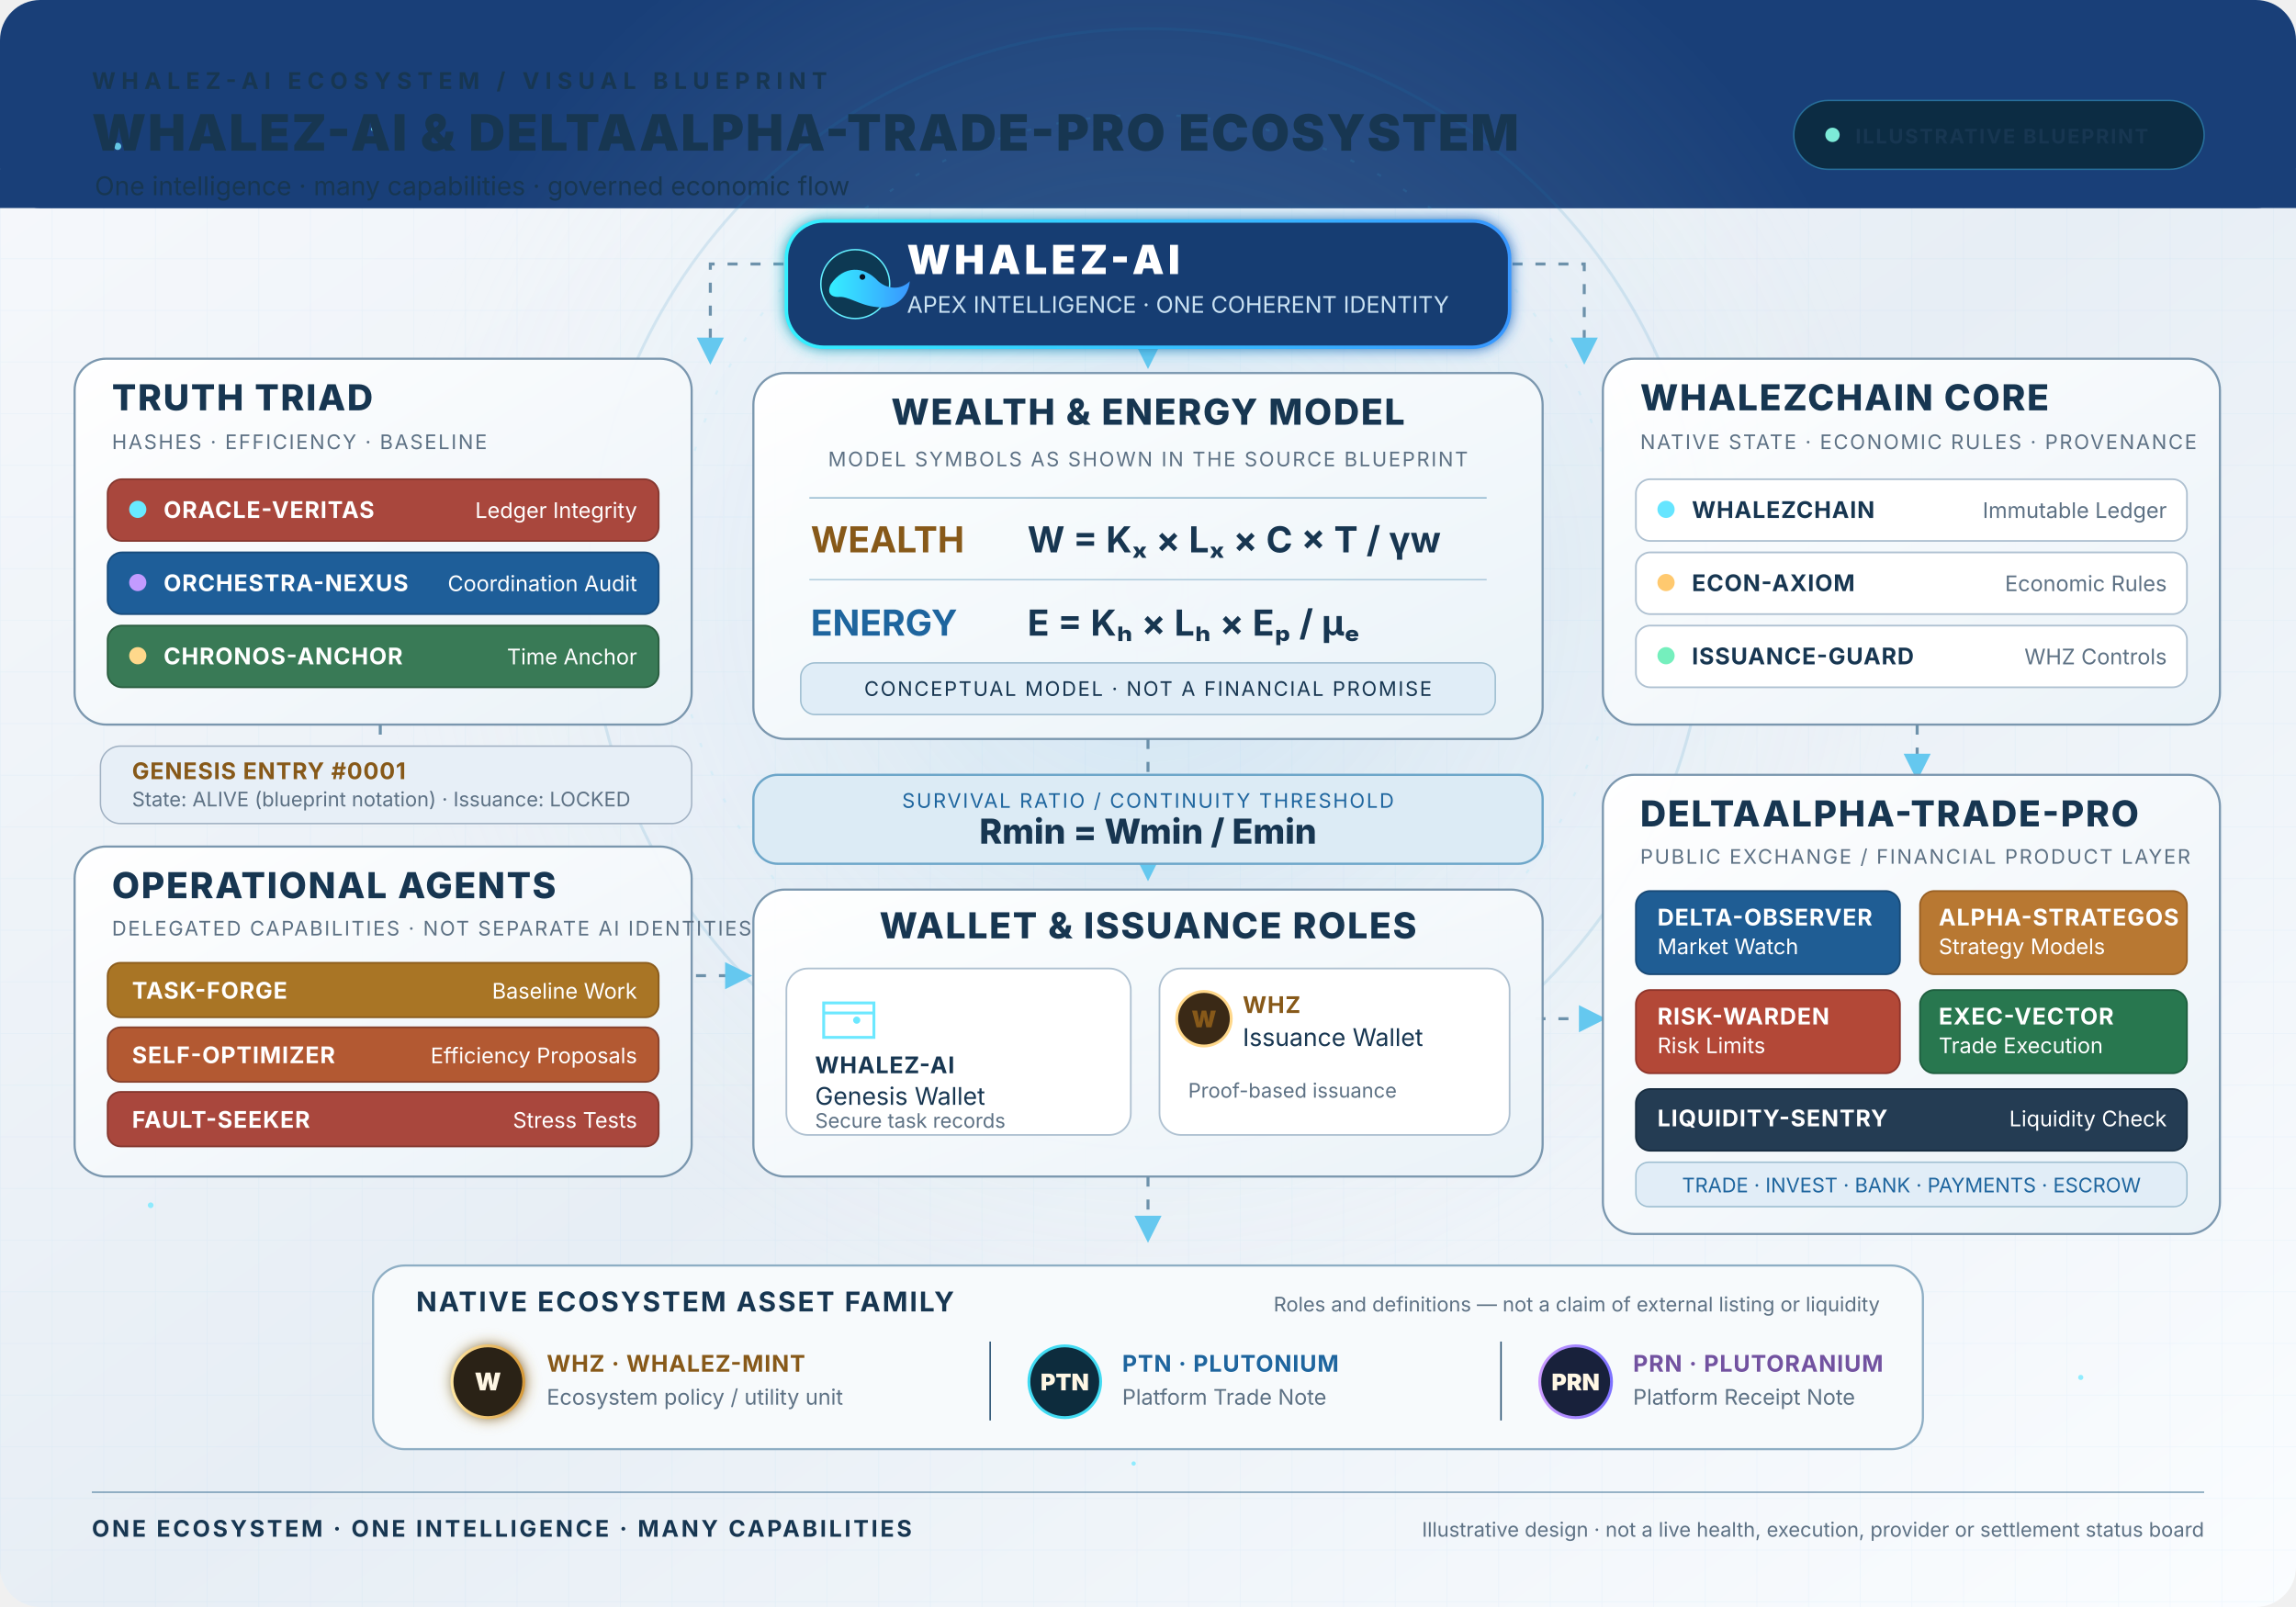
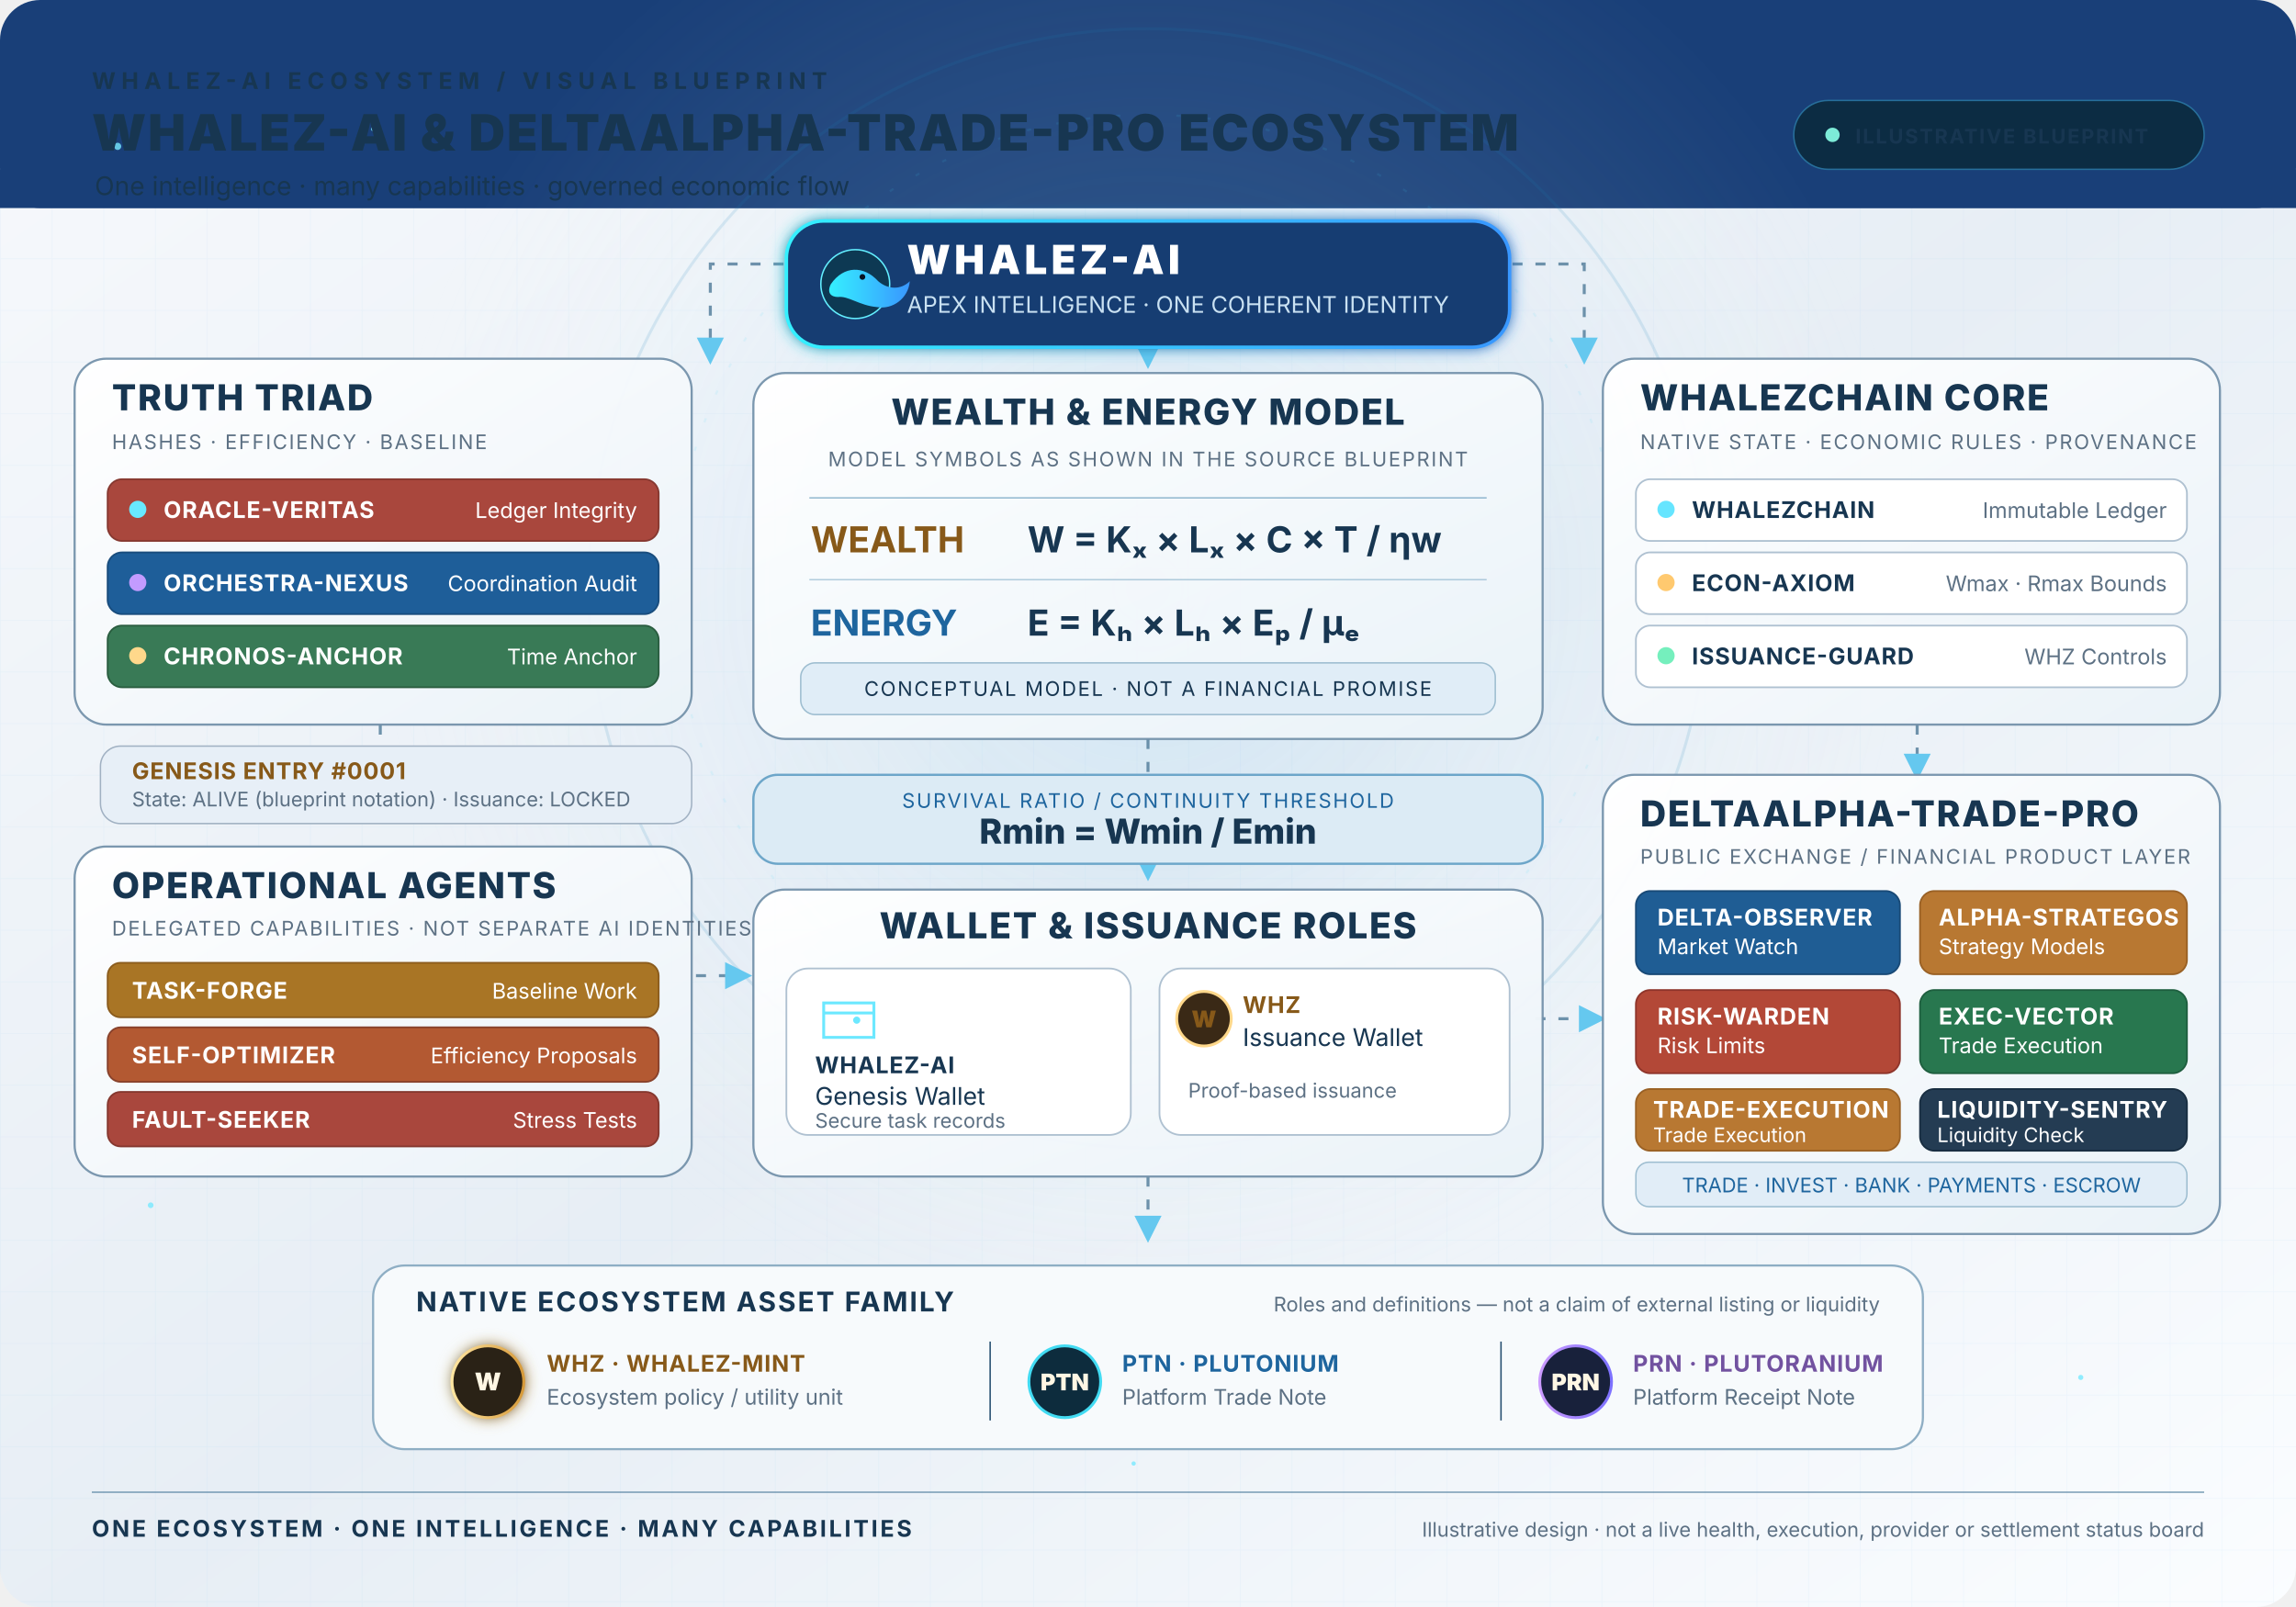
<svg xmlns="http://www.w3.org/2000/svg" viewBox="0 0 1600 1120" role="img" aria-labelledby="title desc">
  <defs>
    <linearGradient id="bg" x1="0" y1="0" x2="1" y2="1">
      <stop stop-color="#f7f9fc" />
      <stop offset=".52" stop-color="#e7eef5" />
      <stop offset="1" stop-color="#fbfdff" />
    </linearGradient>
    <linearGradient id="panel" x1="0" y1="0" x2="1" y2="1">
      <stop stop-color="#ffffff" stop-opacity=".98" />
      <stop offset="1" stop-color="#eaf2f8" stop-opacity=".98" />
    </linearGradient>
    <linearGradient id="cyan" x1="0" y1="0" x2="1" y2="0">
      <stop stop-color="#35f0ff" />
      <stop offset="1" stop-color="#3997ff" />
    </linearGradient>
    <linearGradient id="gold" x1="0" y1="0" x2="1" y2="0">
      <stop stop-color="#ffe6a1" />
      <stop offset="1" stop-color="#d79a3a" />
    </linearGradient>
    <linearGradient id="violet" x1="0" y1="0" x2="1" y2="0">
      <stop stop-color="#cc9bff" />
      <stop offset="1" stop-color="#7d71ff" />
    </linearGradient>
    <linearGradient id="teal" x1="0" y1="0" x2="1" y2="0">
      <stop stop-color="#54f6c6" />
      <stop offset="1" stop-color="#169b9d" />
    </linearGradient>
    <radialGradient id="aura">
      <stop stop-color="#72bee9" stop-opacity=".22" />
      <stop offset="1" stop-color="#eff6fb" stop-opacity="0" />
    </radialGradient>
    <pattern id="grid" width="36" height="36" patternUnits="userSpaceOnUse">
      <path d="M36 0H0V36" fill="none" stroke="#5aaee8" stroke-opacity=".07" stroke-width="1" />
    </pattern>
    <filter id="glow" x="-60%" y="-60%" width="220%" height="220%">
      <feGaussianBlur stdDeviation="5" result="b" />
      <feMerge>
        <feMergeNode in="b" />
        <feMergeNode in="SourceGraphic" />
      </feMerge>
    </filter>
    <filter id="soft" x="-20%" y="-20%" width="140%" height="140%">
      <feGaussianBlur stdDeviation="18" />
    </filter>
    <marker id="arrow" markerWidth="9" markerHeight="9" refX="7" refY="4.5" orient="auto">
      <path d="M0 0 9 4.5 0 9Z" fill="#65c8ef" />
    </marker>
    <style>
    text{font-family:Inter,ui-sans-serif,system-ui,-apple-system,"Segoe UI",sans-serif;fill:#173651}
    .muted{fill:#5d7184}.tiny{font-size:14px;letter-spacing:.08em}.label{font-size:16px;font-weight:650;letter-spacing:.035em}.small{font-size:17px}.body{font-size:19px}.head{font-size:25px;font-weight:800;letter-spacing:.045em}.subhead{font-size:19px;font-weight:700;letter-spacing:.07em}
    .panel{fill:url(#panel);stroke:#718fa8;stroke-opacity:.92;stroke-width:1.5}
    .card{fill:#ffffff;stroke:#adc0d0;stroke-opacity:.98;stroke-width:1.2}
    .cyan{fill:#1e659e}.gold{fill:#875919}.violet{fill:#7252a0}.green{fill:#176b55}
    .white-text{fill:#ffffff!important}.coin-light-text{fill:#fff7e4!important}
    .apex-title{fill:#ffffff}.apex-sub{fill:#c9e1f2}
    .triad-red{fill:#a9473d;stroke:#85372f}.triad-blue{fill:#1e5e99;stroke:#174b7c}.triad-green{fill:#397a56;stroke:#285b3e}
    .agent-gold{fill:#a97525;stroke:#895a1b}.agent-violet{fill:#b35932;stroke:#86402a}.agent-red{fill:#a9473d;stroke:#84362d}
    .ex-blue{fill:#1f5d94;stroke:#174874}.ex-violet{fill:#b87832;stroke:#985f23}.ex-red{fill:#b34837;stroke:#8d3329}.ex-green{fill:#28774f;stroke:#1d5d3e}.ex-gold{fill:#b87832;stroke:#985f23}.ex-slate{fill:#243c53;stroke:#172c40}
    .wire{fill:none;stroke:#527c9a;stroke-width:2.1;stroke-opacity:.82;marker-end:url(#arrow);stroke-dasharray:7 9;animation:flow 18s linear infinite}
    .thinwire{fill:none;stroke:#d7ab61;stroke-width:2.2;stroke-opacity:.8;marker-end:url(#arrow)}
    .node{fill:#0b2440;stroke:#5bdfff;stroke-width:1.5}
    @keyframes flow{to{stroke-dashoffset:-192}}
    @media(prefers-reduced-motion:reduce){.wire{animation:none}}
  </style>
  </defs>
  <rect width="1600" height="1120" rx="28" fill="url(#bg)" />
  <rect width="1600" height="1120" rx="28" fill="url(#grid)" />
  <rect x="0" y="0" width="1600" height="145" rx="28" fill="#193f78" />
  <rect x="0" y="118" width="1600" height="27" fill="#193f78" />
  <circle cx="800" cy="410" r="540" fill="url(#aura)" />
  <circle cx="800" cy="410" r="390" fill="none" stroke="#1e81b5" stroke-opacity=".13" stroke-width="2" />
  <circle cx="800" cy="410" r="330" fill="none" stroke="#42d9f3" stroke-opacity=".1" stroke-width="1.5" stroke-dasharray="3 18" />
  <g opacity=".8" fill="#77e8ff">
    <circle cx="82" cy="102" r="2.5" />
    <circle cx="260" cy="90" r="1.5" />
    <circle cx="1464" cy="86" r="2" />
    <circle cx="1515" cy="445" r="1.7" />
    <circle cx="105" cy="840" r="2" />
    <circle cx="1450" cy="960" r="1.8" />
    <circle cx="790" cy="1020" r="1.5" />
  </g>
  <text x="64" y="62" font-size="16" font-weight="700" letter-spacing=".25em" fill="#75eaff">WHALEZ-AI ECOSYSTEM / VISUAL BLUEPRINT</text>
  <text x="64" y="105" font-size="35" font-weight="850" letter-spacing=".035em" fill="#ffffff">WHALEZ-AI &amp; DELTAALPHA-TRADE-PRO ECOSYSTEM</text>
  <text x="66" y="136" font-size="18" fill="#d6e6f4">One intelligence · many capabilities · governed economic flow</text>
  <rect x="1250" y="70" width="286" height="48" rx="24" fill="#0c2c43" stroke="#276f9b" />
  <circle cx="1277" cy="94" r="5" fill="#7debd8" />
  <text x="1293" y="100" class="tiny" font-weight="700">ILLUSTRATIVE BLUEPRINT</text>
  <path class="wire" d="M800 225V253" />
  <path class="wire" d="M610 184H495V250" />
  <path class="wire" d="M990 184H1104V250" />
  <path class="wire" d="M265 505V542" />
  <path class="wire" d="M1336 505V540" />
  <path class="wire" d="M800 515V610" />
  <path class="wire" d="M485 680H520" />
  <path class="wire" d="M1070 710H1115" />
  <path class="wire" d="M800 820V862" />
  <rect x="548" y="154" width="504" height="88" rx="26" fill="#173d72" stroke="url(#cyan)" stroke-width="2.4" filter="url(#glow)" />
  <circle cx="596" cy="198" r="24" fill="#0d3953" stroke="#63efff" />
  <path d="M579 198c9-13 23-13 33-2 7 6 16 6 22 0-1 12-12 20-23 18-12-1-20-8-27-7-5 0-8-3-5-9Z" fill="url(#cyan)" />
  <circle cx="601" cy="193" r="2" fill="#071323" />
  <text x="632" y="191" font-size="28" font-weight="900" letter-spacing=".1em" class="apex-title">WHALEZ-AI</text>
  <text x="632" y="218" font-size="16" class="apex-sub">APEX INTELLIGENCE · ONE COHERENT IDENTITY</text>
  <rect class="panel" x="52" y="250" width="430" height="255" rx="22" />
  <text x="78" y="286" class="head">TRUTH TRIAD</text>
  <text x="78" y="313" class="tiny muted">HASHES · EFFICIENCY · BASELINE</text>
  <rect class="card triad-red" x="75" y="334" width="384" height="43" rx="10" />
  <circle cx="96" cy="355" r="6" fill="#68e9ff" />
  <text x="114" y="361" class="label white-text">ORACLE-VERITAS</text>
  <text x="444" y="361" text-anchor="end" font-size="15" class="white-text">Ledger Integrity</text>
  <rect class="card triad-blue" x="75" y="385" width="384" height="43" rx="10" />
  <circle cx="96" cy="406" r="6" fill="#c39bff" />
  <text x="114" y="412" class="label white-text">ORCHESTRA-NEXUS</text>
  <text x="444" y="412" text-anchor="end" font-size="15" class="white-text">Coordination Audit</text>
  <rect class="card triad-green" x="75" y="436" width="384" height="43" rx="10" />
  <circle cx="96" cy="457" r="6" fill="#ffd88b" />
  <text x="114" y="463" class="label white-text">CHRONOS-ANCHOR</text>
  <text x="444" y="463" text-anchor="end" font-size="15" class="white-text">Time Anchor</text>
  <rect class="panel" x="525" y="260" width="550" height="255" rx="22" />
  <text x="800" y="296" text-anchor="middle" class="head">WEALTH &amp; ENERGY MODEL</text>
  <text x="800" y="325" text-anchor="middle" class="tiny muted">MODEL SYMBOLS AS SHOWN IN THE SOURCE BLUEPRINT</text>
  <path d="M564 347H1036" stroke="#337aa5" stroke-opacity=".5" />
  <text x="565" y="385" font-size="25" font-weight="750" class="gold">WEALTH</text>
-   <text x="716" y="385" font-size="25" font-weight="650">W = Kₓ × Lₓ × C × T / γw</text>
+   <text x="716" y="385" font-size="25" font-weight="650">W = Kₓ × Lₓ × C × T / ηw</text>
  <path d="M564 404H1036" stroke="#337aa5" stroke-opacity=".35" />
  <text x="565" y="443" font-size="25" font-weight="750" class="cyan">ENERGY</text>
  <text x="716" y="443" font-size="25" font-weight="650">E = Kₕ × Lₕ × Eₚ / μₑ</text>
  <rect x="558" y="462" width="484" height="36" rx="10" fill="#e0edf7" stroke="#9dbdd0" />
  <text x="800" y="485" text-anchor="middle" class="tiny">CONCEPTUAL MODEL · NOT A FINANCIAL PROMISE</text>
  <rect class="panel" x="1117" y="250" width="430" height="255" rx="22" />
  <text x="1143" y="286" class="head">WHALEZCHAIN CORE</text>
  <text x="1143" y="313" class="tiny muted">NATIVE STATE · ECONOMIC RULES · PROVENANCE</text>
  <rect class="card" x="1140" y="334" width="384" height="43" rx="10" />
  <circle cx="1161" cy="355" r="6" fill="#66e5ff" />
  <text x="1179" y="361" class="label">WHALEZCHAIN</text>
  <text x="1510" y="361" text-anchor="end" font-size="15" class="muted">Immutable Ledger</text>
  <rect class="card" x="1140" y="385" width="384" height="43" rx="10" />
  <circle cx="1161" cy="406" r="6" fill="#ffc96f" />
  <text x="1179" y="412" class="label">ECON-AXIOM</text>
-   <text x="1510" y="412" text-anchor="end" font-size="15" class="muted">Economic Rules</text>
+   <text x="1510" y="412" text-anchor="end" font-size="15" class="muted">Wmax · Rmax Bounds</text>
  <rect class="card" x="1140" y="436" width="384" height="43" rx="10" />
  <circle cx="1161" cy="457" r="6" fill="#75efbd" />
  <text x="1179" y="463" class="label">ISSUANCE-GUARD</text>
  <text x="1510" y="463" text-anchor="end" font-size="15" class="muted">WHZ Controls</text>
  <rect x="70" y="520" width="412" height="54" rx="14" fill="#e7eff7" stroke="#9eafc0" stroke-opacity=".95" />
  <text x="92" y="543" class="label gold">GENESIS ENTRY #0001</text>
  <text x="92" y="562" font-size="14" class="muted">State: ALIVE (blueprint notation) · Issuance: LOCKED</text>
  <rect class="panel" x="52" y="590" width="430" height="230" rx="22" />
  <text x="78" y="626" class="head">OPERATIONAL AGENTS</text>
  <text x="78" y="652" class="tiny muted">DELEGATED CAPABILITIES · NOT SEPARATE AI IDENTITIES</text>
  <rect class="card agent-gold" x="75" y="671" width="384" height="38" rx="9" />
  <text x="92" y="696" class="label white-text">TASK-FORGE</text>
  <text x="444" y="696" text-anchor="end" font-size="15" class="white-text">Baseline Work</text>
  <rect class="card agent-violet" x="75" y="716" width="384" height="38" rx="9" />
  <text x="92" y="741" class="label white-text">SELF-OPTIMIZER</text>
  <text x="444" y="741" text-anchor="end" font-size="15" class="white-text">Efficiency Proposals</text>
  <rect class="card agent-red" x="75" y="761" width="384" height="38" rx="9" />
  <text x="92" y="786" class="label white-text">FAULT-SEEKER</text>
  <text x="444" y="786" text-anchor="end" font-size="15" class="white-text">Stress Tests</text>
  <rect x="525" y="540" width="550" height="62" rx="17" fill="#dcebf5" stroke="#6da6c9" stroke-width="1.6" />
  <text x="800" y="563" text-anchor="middle" class="tiny cyan">SURVIVAL RATIO / CONTINUITY THRESHOLD</text>
  <text x="800" y="588" text-anchor="middle" font-size="24" font-weight="800">Rmin = Wmin / Emin</text>
  <rect class="panel" x="525" y="620" width="550" height="200" rx="22" />
  <text x="800" y="654" text-anchor="middle" class="head">WALLET &amp; ISSUANCE ROLES</text>
  <rect class="card" x="548" y="675" width="240" height="116" rx="15" />
  <path d="M574 699h35v24h-35zM574 706h35" fill="none" stroke="#6ce8ff" stroke-width="2" />
  <circle cx="597" cy="711" r="2.5" fill="#6ce8ff" />
  <text x="568" y="748" class="label">WHALEZ-AI</text>
  <text x="568" y="770" class="small">Genesis Wallet</text>
  <text x="568" y="786" font-size="14" class="muted">Secure task records</text>
  <rect class="card" x="808" y="675" width="244" height="116" rx="15" stroke="#c49750" />
  <circle cx="839" cy="710" r="19" fill="#3a2916" stroke="#ffd88b" stroke-width="2" />
  <text x="839" y="716" text-anchor="middle" font-size="16" font-weight="850" class="gold">W</text>
  <text x="866" y="706" class="label gold">WHZ</text>
  <text x="866" y="729" class="small">Issuance Wallet</text>
  <text x="828" y="765" font-size="14" class="muted">Proof-based issuance</text>
  <rect class="panel" x="1117" y="540" width="430" height="320" rx="22" />
  <text x="1143" y="576" class="head">DELTAALPHA-TRADE-PRO</text>
  <text x="1143" y="602" class="tiny muted">PUBLIC EXCHANGE / FINANCIAL PRODUCT LAYER</text>
  <rect class="card ex-blue" x="1140" y="621" width="184" height="58" rx="10" />
  <text x="1155" y="645" class="label white-text">DELTA-OBSERVER</text>
  <text x="1155" y="665" font-size="15" class="white-text">Market Watch</text>
  <rect class="card ex-violet" x="1338" y="621" width="186" height="58" rx="10" />
  <text x="1351" y="645" class="label white-text">ALPHA-STRATEGOS</text>
  <text x="1351" y="665" font-size="15" class="white-text">Strategy Models</text>
  <rect class="card ex-red" x="1140" y="690" width="184" height="58" rx="10" />
  <text x="1155" y="714" class="label white-text">RISK-WARDEN</text>
  <text x="1155" y="734" font-size="15" class="white-text">Risk Limits</text>
  <rect class="card ex-green" x="1338" y="690" width="186" height="58" rx="10" />
  <text x="1351" y="714" class="label white-text">EXEC-VECTOR</text>
  <text x="1351" y="734" font-size="15" class="white-text">Trade Execution</text>
-   <rect class="card ex-slate" x="1140" y="759" width="384" height="43" rx="10" />
-   <text x="1155" y="785" class="label white-text">LIQUIDITY-SENTRY</text>
-   <text x="1510" y="785" text-anchor="end" font-size="15" class="white-text">Liquidity Check</text>
+   <rect class="card ex-violet" x="1140" y="759" width="184" height="43" rx="10" />
+   <text x="1152" y="779" class="label white-text" font-size="13">TRADE-EXECUTION</text>
+   <text x="1152" y="796" font-size="14" class="white-text">Trade Execution</text>
+   <rect class="card ex-slate" x="1338" y="759" width="186" height="43" rx="10" />
+   <text x="1350" y="779" class="label white-text" font-size="13">LIQUIDITY-SENTRY</text>
+   <text x="1350" y="796" font-size="14" class="white-text">Liquidity Check</text>
  <rect x="1140" y="810" width="384" height="31" rx="9" fill="#e1edf7" stroke="#9dbdd0" />
  <text x="1332" y="831" text-anchor="middle" font-size="14" class="cyan">TRADE · INVEST · BANK · PAYMENTS · ESCROW</text>
  <rect x="260" y="882" width="1080" height="128" rx="22" fill="#f7fafc" stroke="#8eaec4" stroke-width="1.5" />
  <text x="290" y="914" class="subhead">NATIVE ECOSYSTEM ASSET FAMILY</text>
  <text x="1310" y="914" text-anchor="end" font-size="14" class="muted">Roles and definitions — not a claim of external listing or liquidity</text>
  <g>
    <circle cx="340" cy="963" r="25" fill="#2b2112" stroke="url(#gold)" stroke-width="2" filter="url(#glow)" />
    <text x="340" y="969" text-anchor="middle" font-size="17" font-weight="900" class="coin-light-text">W</text>
    <text x="381" y="956" class="label gold">WHZ · WHALEZ-MINT</text>
    <text x="381" y="979" font-size="15" class="muted">Ecosystem policy / utility unit</text>
    <path d="M690 935V990" stroke="#244d6f" />
    <circle cx="742" cy="963" r="25" fill="#0d2c3d" stroke="#42dbf2" stroke-width="2" />
    <text x="742" y="969" text-anchor="middle" font-size="16" font-weight="900" class="coin-light-text">PTN</text>
    <text x="782" y="956" class="label cyan">PTN · PLUTONIUM</text>
    <text x="782" y="979" font-size="15" class="muted">Platform Trade Note</text>
    <path d="M1046 935V990" stroke="#244d6f" />
    <circle cx="1098" cy="963" r="25" fill="#18213b" stroke="url(#violet)" stroke-width="2" />
    <text x="1098" y="969" text-anchor="middle" font-size="16" font-weight="900" class="coin-light-text">PRN</text>
    <text x="1138" y="956" class="label violet">PRN · PLUTORANIUM</text>
    <text x="1138" y="979" font-size="15" class="muted">Platform Receipt Note</text>
  </g>
  <path d="M64 1040H1536" stroke="#2e648a" stroke-opacity=".6" />
  <text x="64" y="1071" font-size="16" font-weight="700" letter-spacing=".11em">ONE ECOSYSTEM · ONE INTELLIGENCE · MANY CAPABILITIES</text>
  <text x="1536" y="1071" text-anchor="end" font-size="14" class="muted">Illustrative design · not a live health, execution, provider or settlement status board</text>
</svg>
